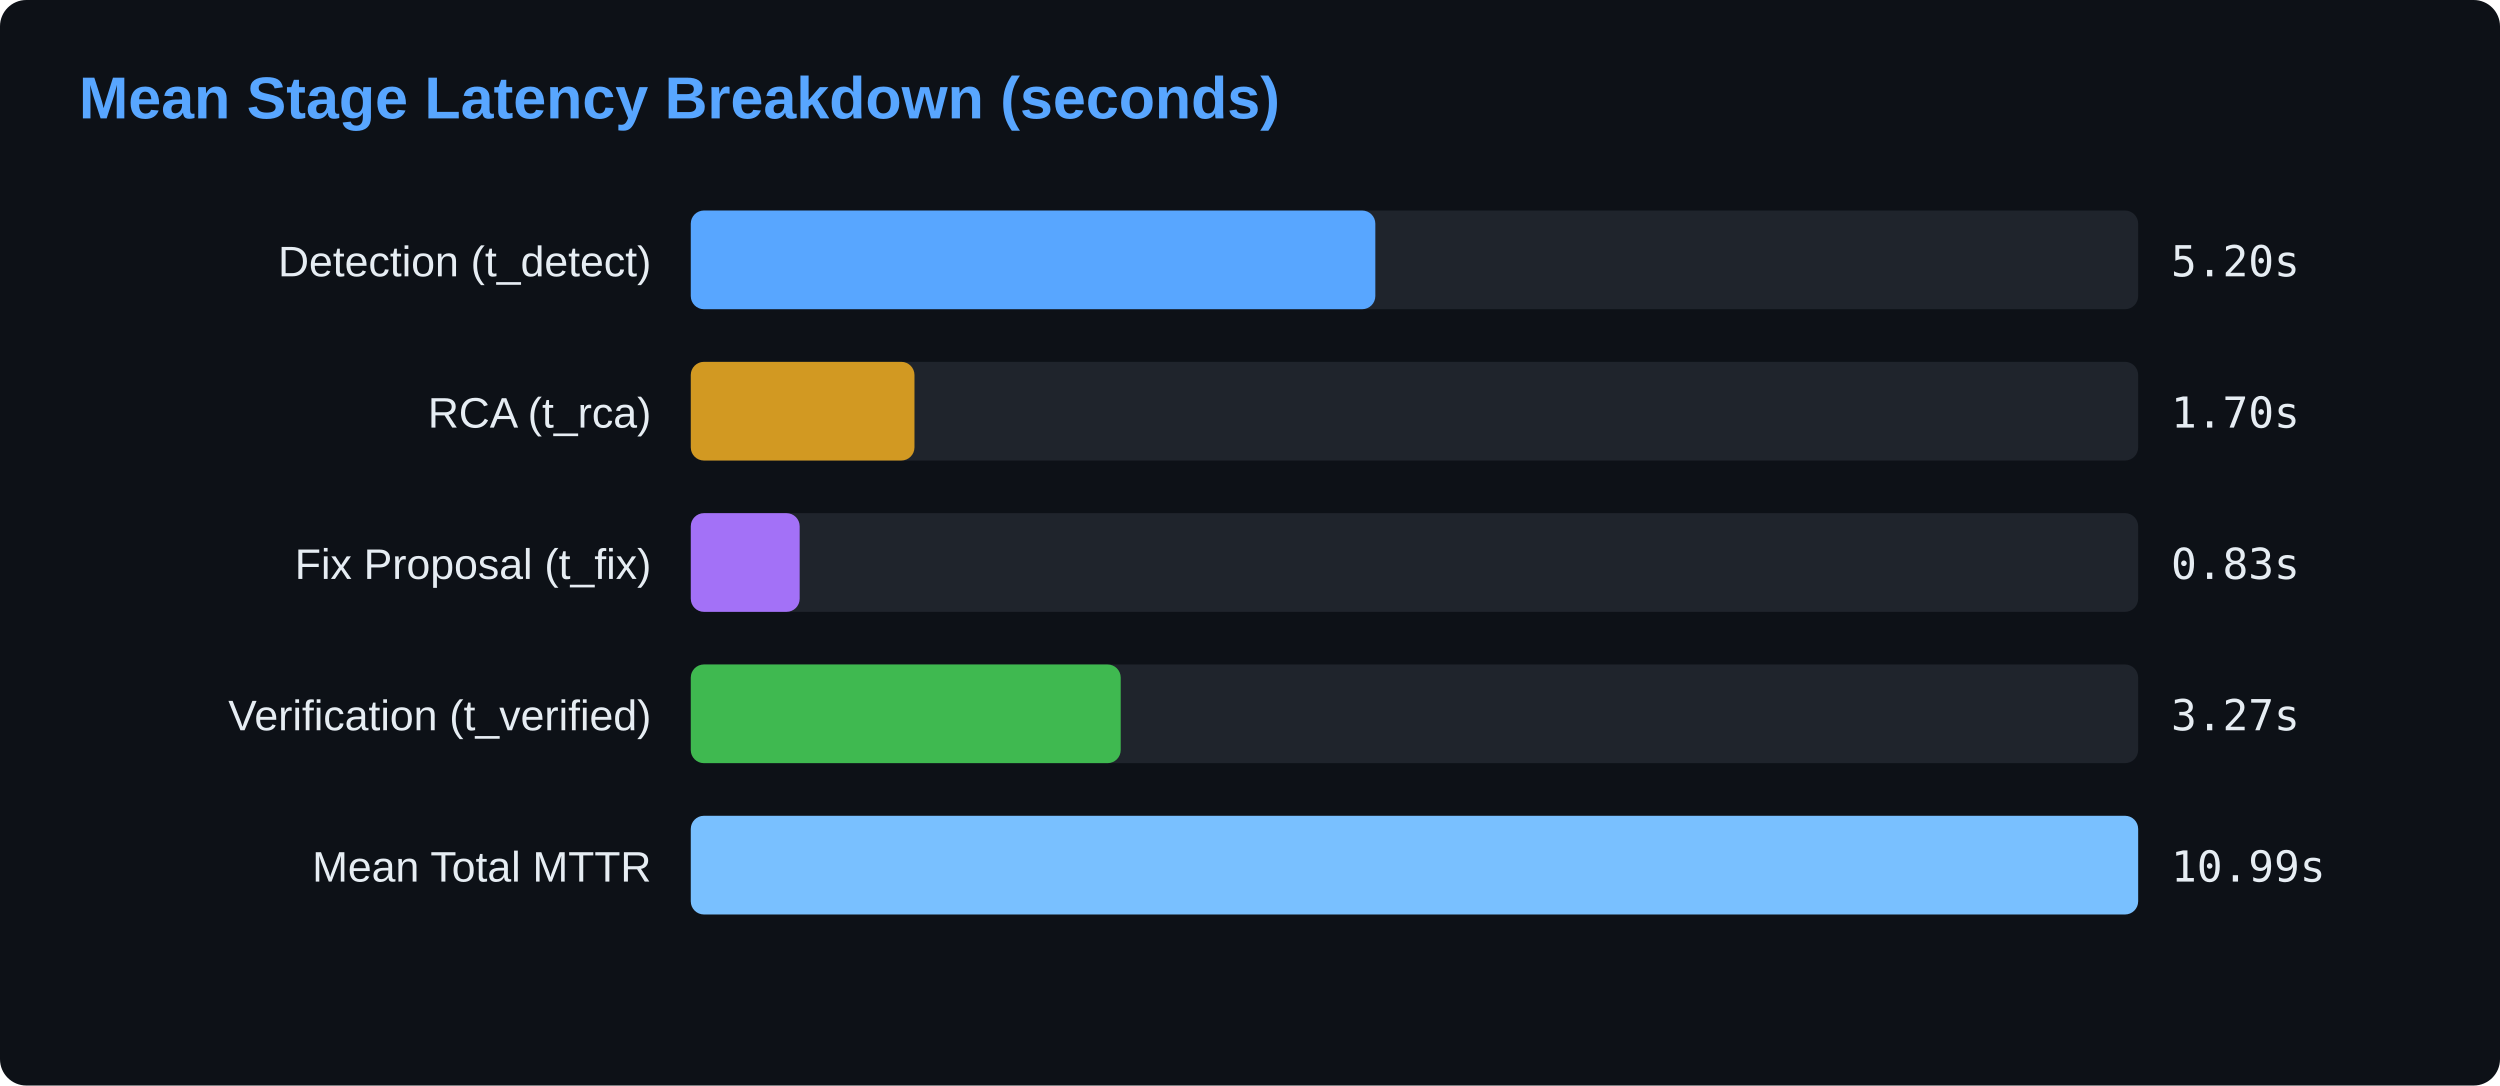
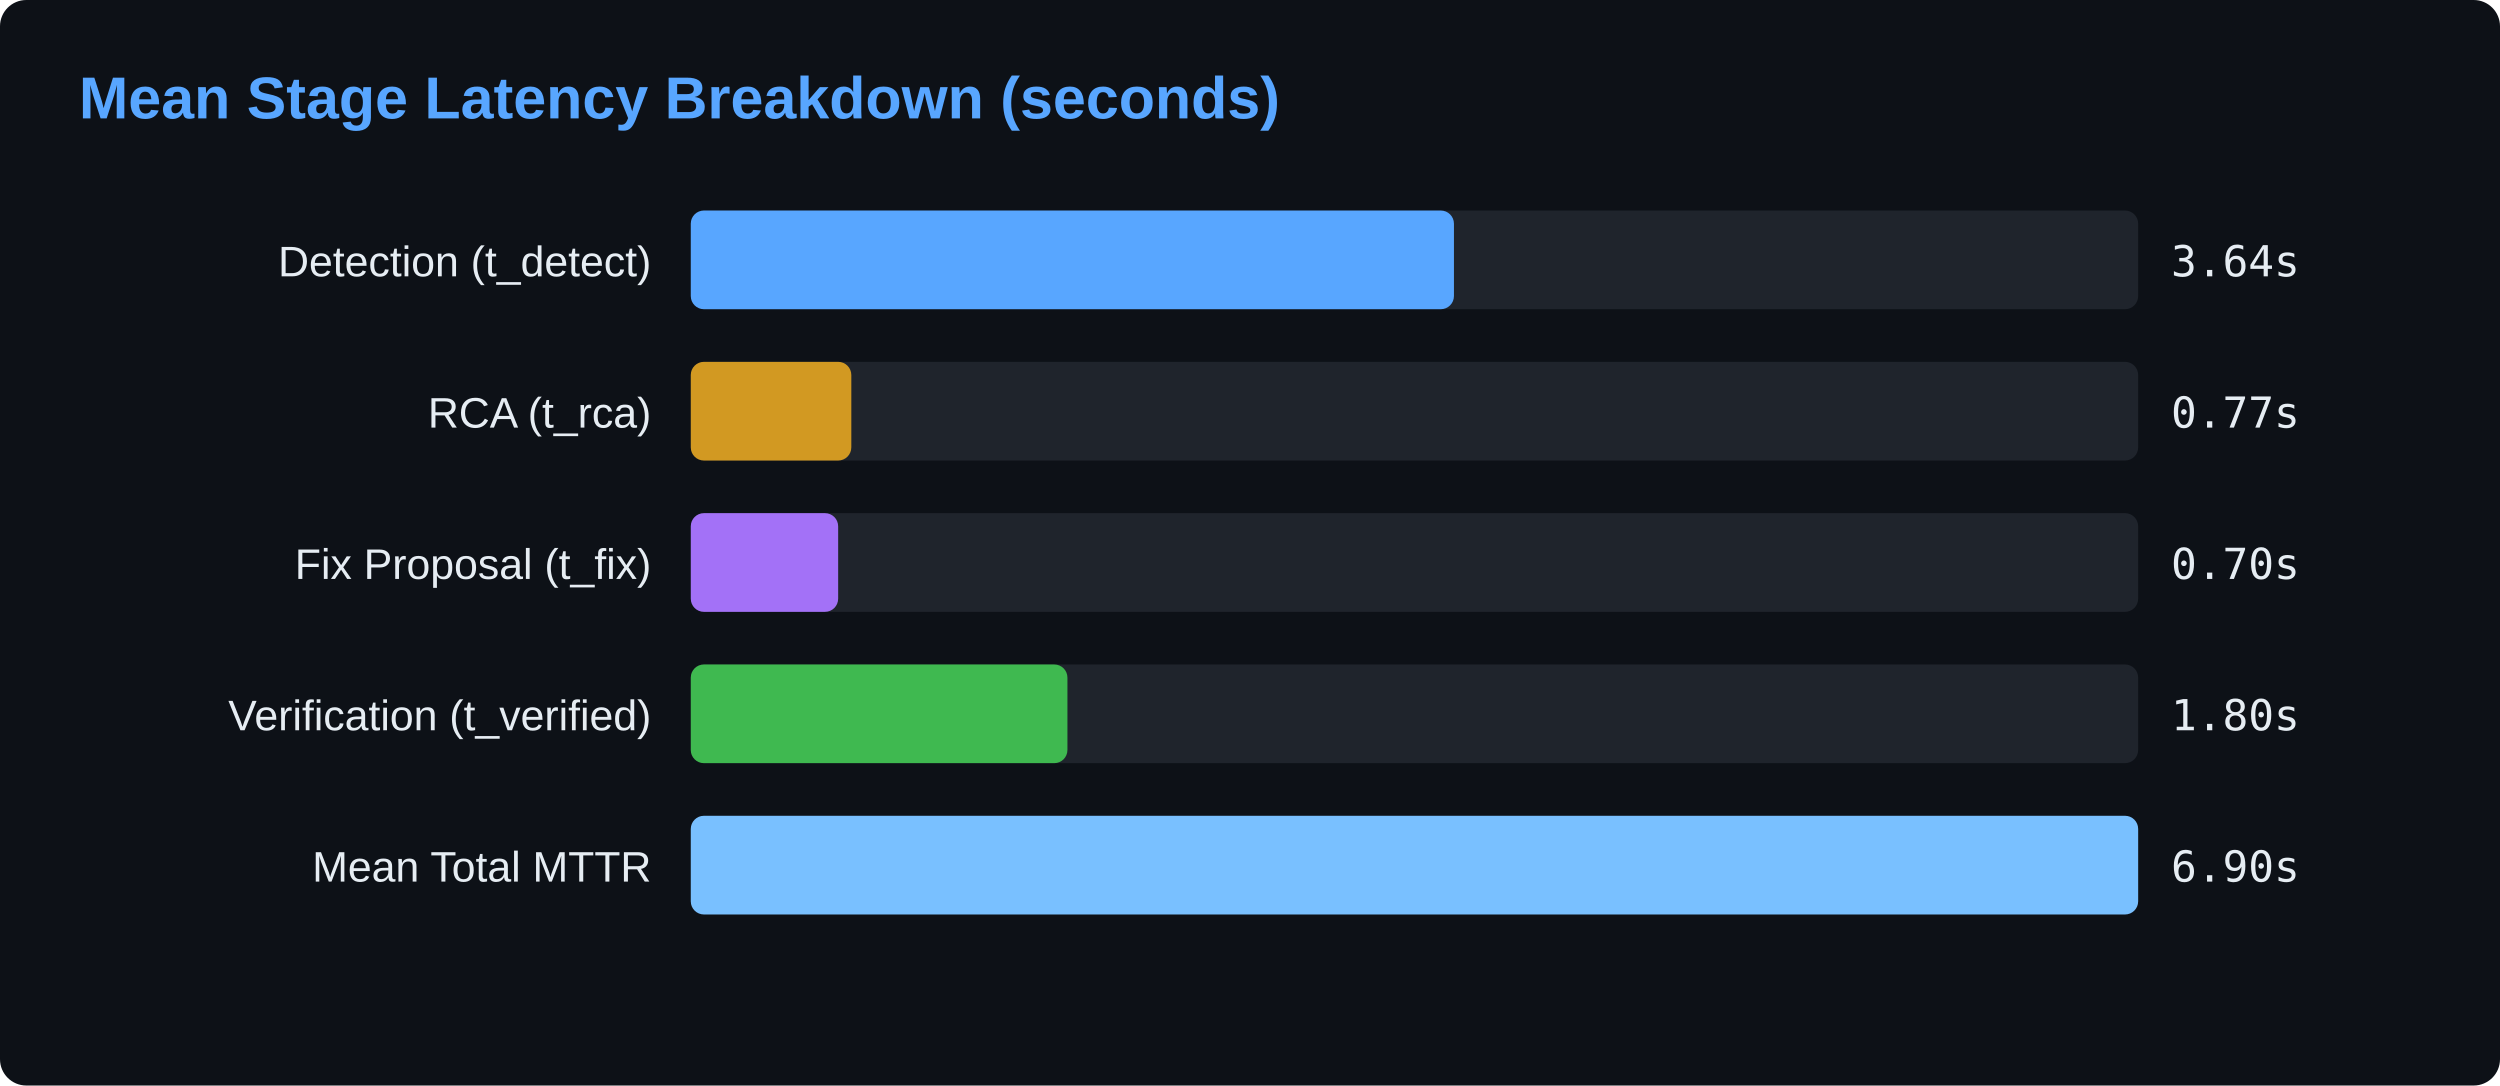
<svg xmlns="http://www.w3.org/2000/svg" width="760" height="330" viewBox="0 0 760 330">
  <rect width="100%" height="100%" rx="8" fill="#0d1117" />
  <text x="24" y="36" fill="#58a6ff" font-family="Segoe UI, Arial, sans-serif" font-size="18" font-weight="bold">Mean Stage Latency Breakdown (seconds)</text>
  <text x="198" y="84" fill="#e6edf3" font-family="Segoe UI, Arial, sans-serif" font-size="13" text-anchor="end">Detection (t_detect)</text>
  <rect x="210" y="64" width="440" height="30" rx="4" fill="#1f242c" />
-   <rect x="210" y="64" width="208.1" height="30" rx="4" fill="#58a6ff" />
-   <text x="660" y="84" fill="#e6edf3" font-family="Consolas, monospace" font-size="13">5.20s</text>
+   <rect x="210" y="64" width="232.0" height="30" rx="4" fill="#58a6ff" />
+   <text x="660" y="84" fill="#e6edf3" font-family="Consolas, monospace" font-size="13">3.64s</text>
  <text x="198" y="130" fill="#e6edf3" font-family="Segoe UI, Arial, sans-serif" font-size="13" text-anchor="end">RCA (t_rca)</text>
  <rect x="210" y="110" width="440" height="30" rx="4" fill="#1f242c" />
-   <rect x="210" y="110" width="68.0" height="30" rx="4" fill="#d29922" />
-   <text x="660" y="130" fill="#e6edf3" font-family="Consolas, monospace" font-size="13">1.70s</text>
+   <rect x="210" y="110" width="48.8" height="30" rx="4" fill="#d29922" />
+   <text x="660" y="130" fill="#e6edf3" font-family="Consolas, monospace" font-size="13">0.77s</text>
  <text x="198" y="176" fill="#e6edf3" font-family="Segoe UI, Arial, sans-serif" font-size="13" text-anchor="end">Fix Proposal (t_fix)</text>
  <rect x="210" y="156" width="440" height="30" rx="4" fill="#1f242c" />
-   <rect x="210" y="156" width="33.1" height="30" rx="4" fill="#a371f7" />
-   <text x="660" y="176" fill="#e6edf3" font-family="Consolas, monospace" font-size="13">0.83s</text>
+   <rect x="210" y="156" width="44.8" height="30" rx="4" fill="#a371f7" />
+   <text x="660" y="176" fill="#e6edf3" font-family="Consolas, monospace" font-size="13">0.70s</text>
  <text x="198" y="222" fill="#e6edf3" font-family="Segoe UI, Arial, sans-serif" font-size="13" text-anchor="end">Verification (t_verified)</text>
  <rect x="210" y="202" width="440" height="30" rx="4" fill="#1f242c" />
-   <rect x="210" y="202" width="130.7" height="30" rx="4" fill="#3fb950" />
-   <text x="660" y="222" fill="#e6edf3" font-family="Consolas, monospace" font-size="13">3.27s</text>
+   <rect x="210" y="202" width="114.5" height="30" rx="4" fill="#3fb950" />
+   <text x="660" y="222" fill="#e6edf3" font-family="Consolas, monospace" font-size="13">1.80s</text>
  <text x="198" y="268" fill="#e6edf3" font-family="Segoe UI, Arial, sans-serif" font-size="13" text-anchor="end">Mean Total MTTR</text>
  <rect x="210" y="248" width="440" height="30" rx="4" fill="#1f242c" />
  <rect x="210" y="248" width="440.0" height="30" rx="4" fill="#79c0ff" />
-   <text x="660" y="268" fill="#e6edf3" font-family="Consolas, monospace" font-size="13">10.99s</text>
+   <text x="660" y="268" fill="#e6edf3" font-family="Consolas, monospace" font-size="13">6.90s</text>
</svg>
